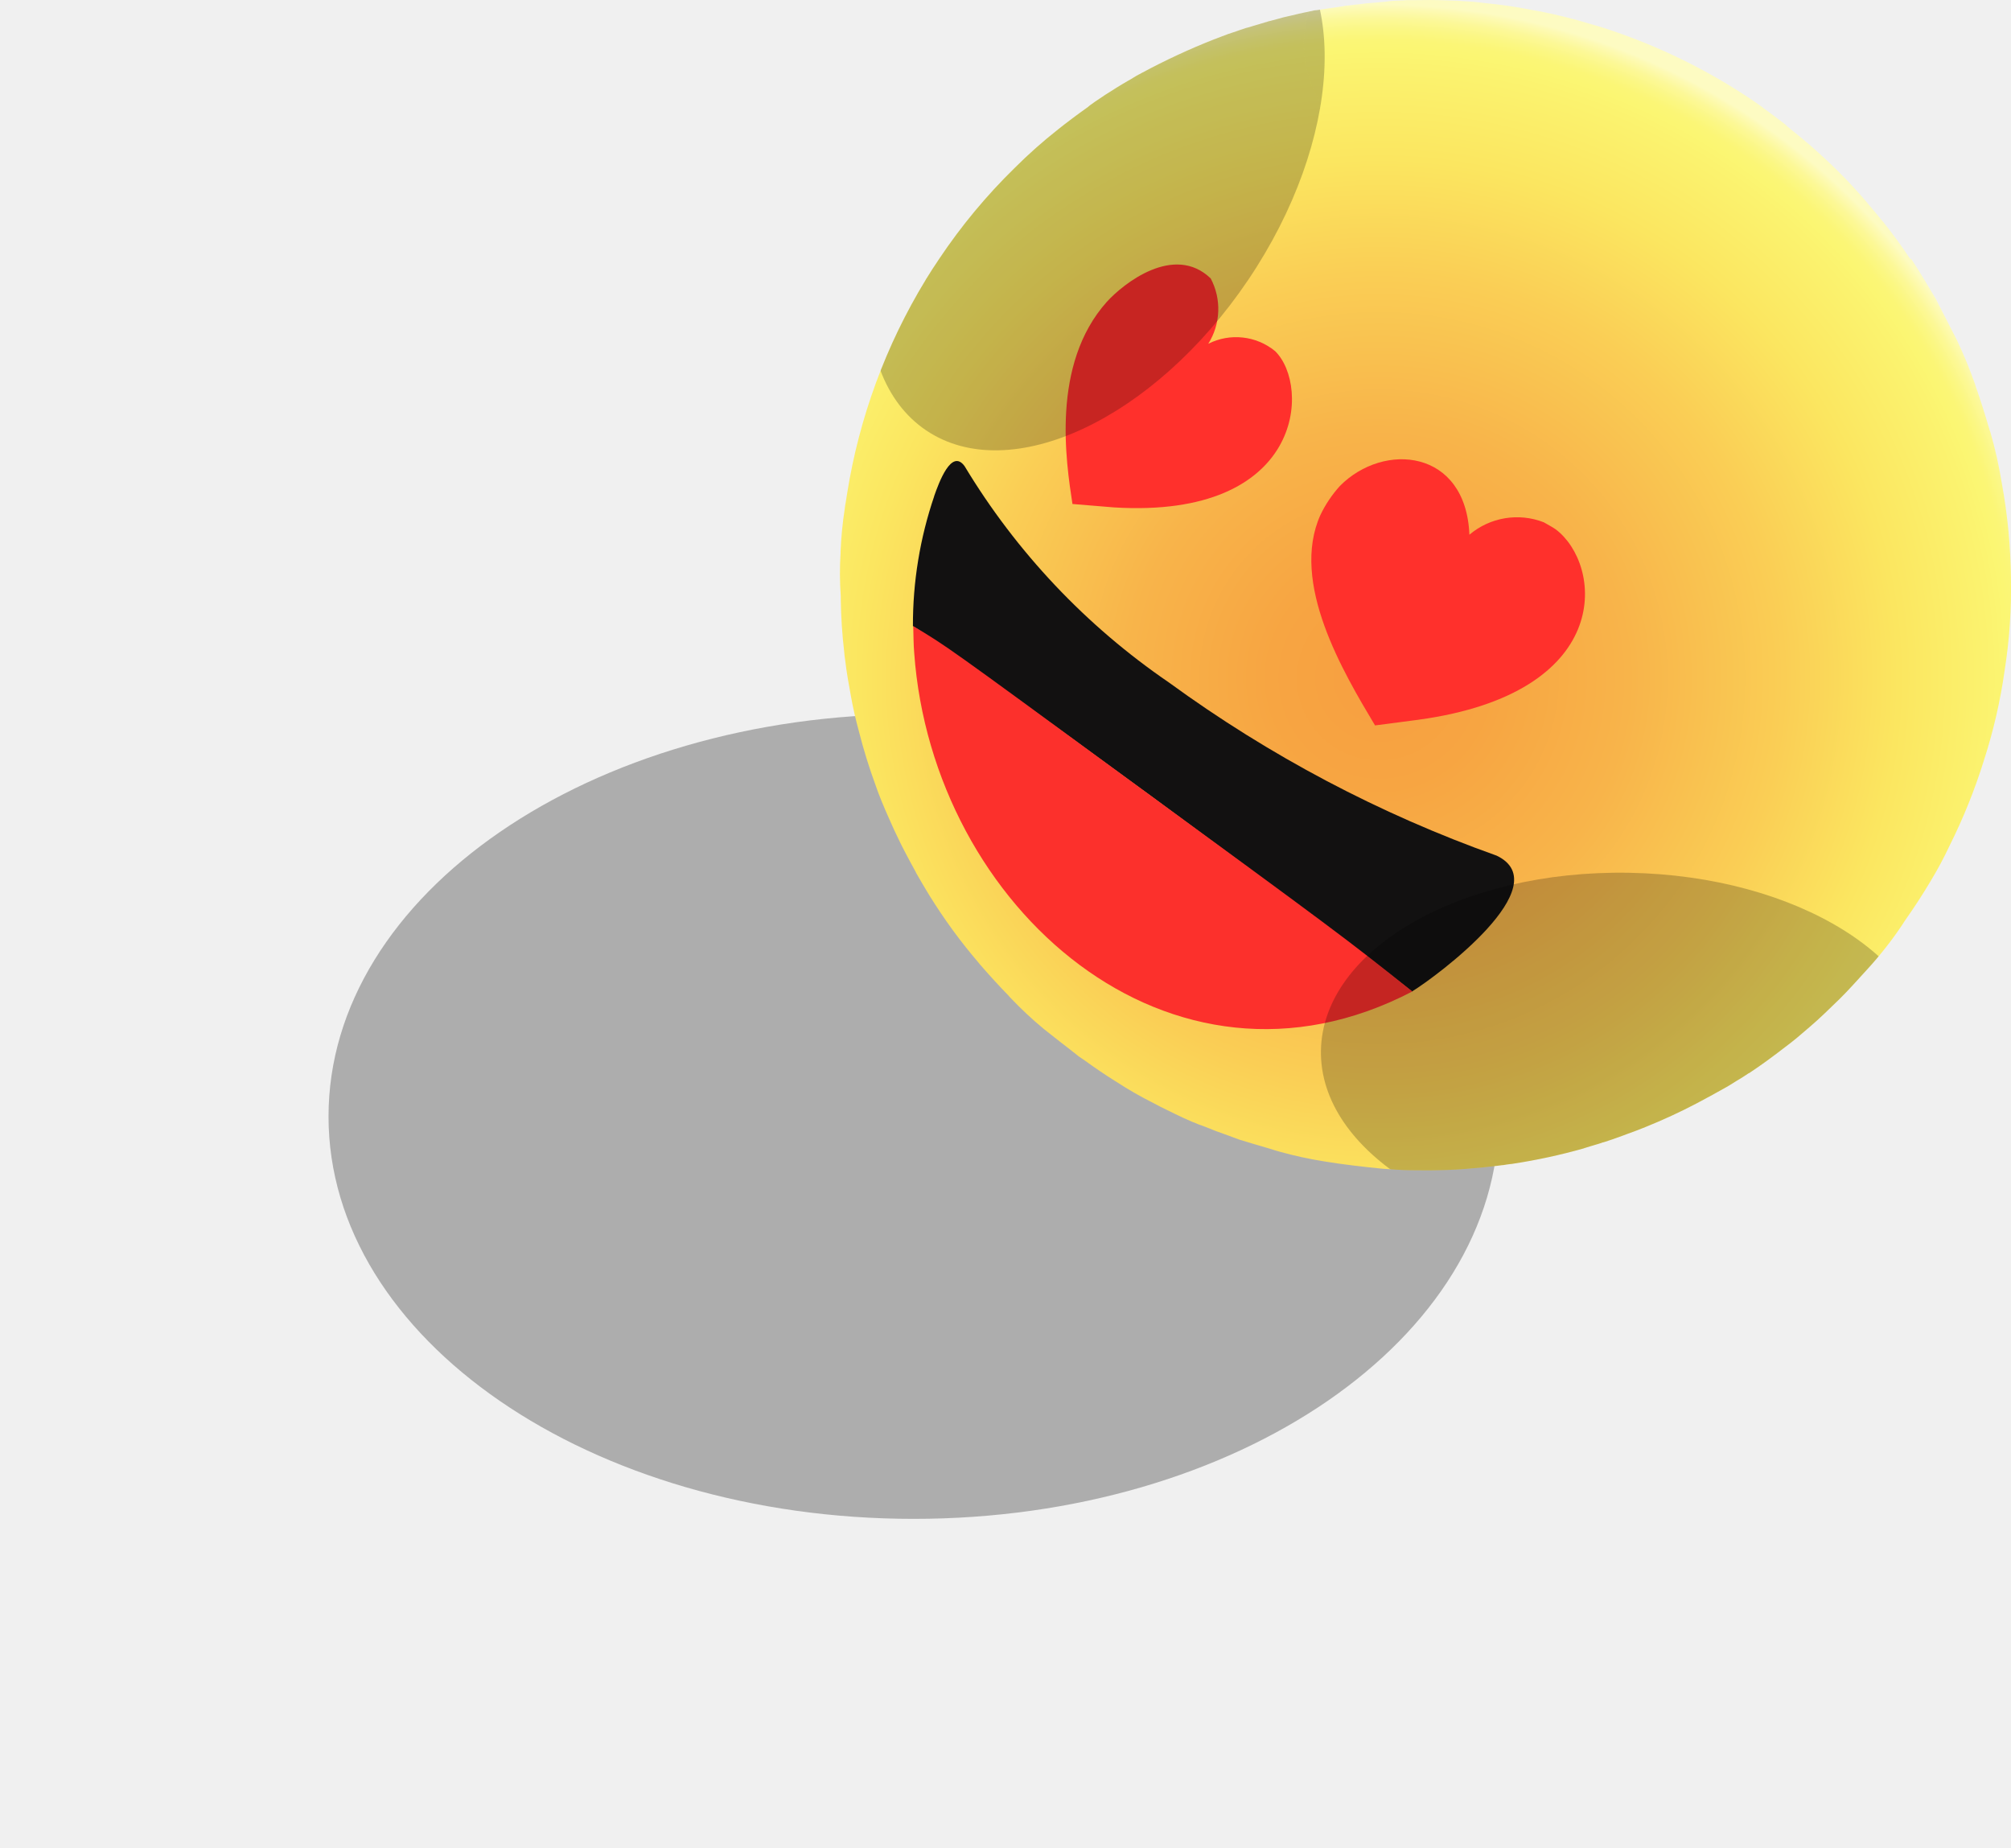
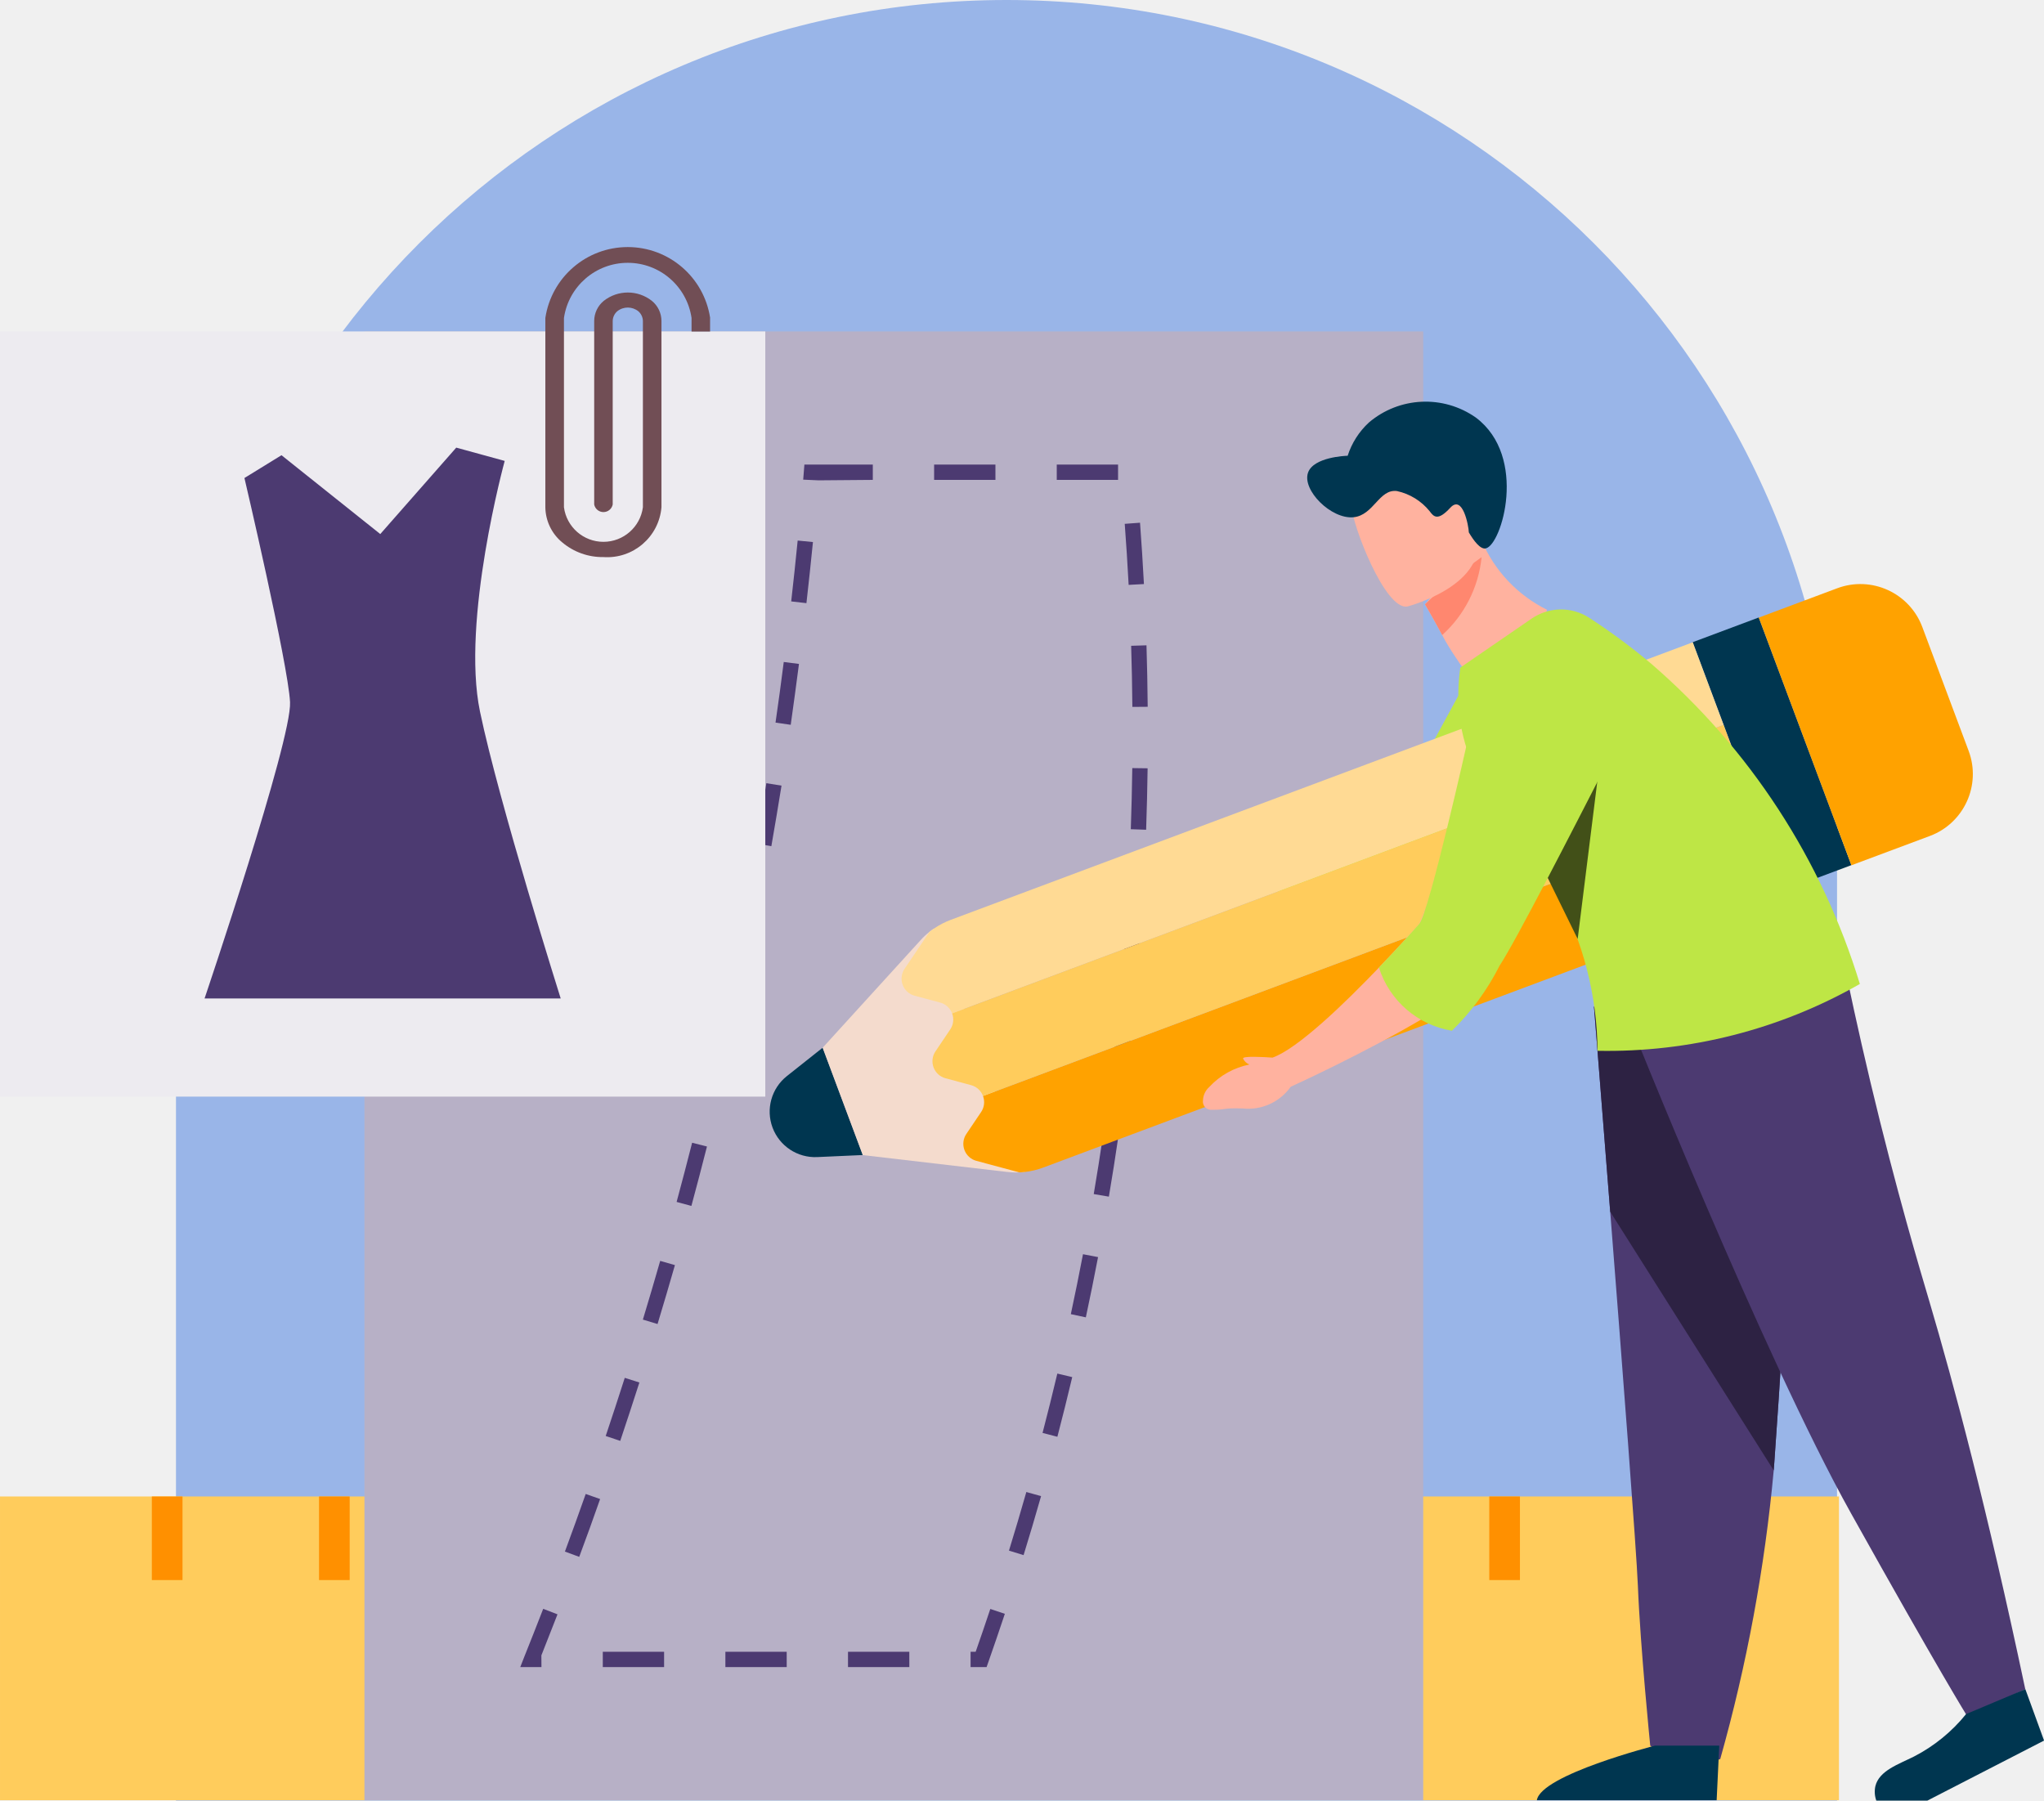
- <svg xmlns="http://www.w3.org/2000/svg" xmlns:xlink="http://www.w3.org/1999/xlink" width="82.478" height="75.758" viewBox="0 0 82.478 75.758">
+ <svg xmlns="http://www.w3.org/2000/svg" width="99.317" height="87.5" viewBox="0 0 99.317 87.5">
  <defs>
-     <radialGradient id="radial-gradient" cx="0.471" cy="0.58" r="0.575" gradientTransform="matrix(-0.999, -0.004, -0.004, 1, 0.933, 0.001)" gradientUnits="objectBoundingBox">
-       <stop offset="0" stop-color="#f79f40" />
-       <stop offset="0.163" stop-color="#f7a542" />
-       <stop offset="0.371" stop-color="#f8b44a" />
-       <stop offset="0.601" stop-color="#face55" />
-       <stop offset="0.771" stop-color="#fbe660" />
-       <stop offset="0.91" stop-color="#fbf36f" />
-       <stop offset="0.932" stop-color="#fbf672" />
-       <stop offset="0.947" stop-color="#fbf676" />
-       <stop offset="0.962" stop-color="#fbf783" />
-       <stop offset="0.978" stop-color="#fcf897" />
-       <stop offset="0.994" stop-color="#fdfab4" />
-       <stop offset="1" stop-color="#fdfbc2" />
-     </radialGradient>
    <clipPath id="clip-path">
-       <path id="Trazado_116496" data-name="Trazado 116496" d="M52.65,29.84v-.06c0-.11-.03-.77-.15-1.75-.01-.09-.02-.17-.03-.26-.02-.12-.04-.25-.06-.38a23.894,23.894,0,0,0-3.15-8.77c0-.01-.01-.01-.01-.02-.17-.29-.35-.57-.54-.85h0a23.353,23.353,0,0,0-3.06-3.74,20.449,20.449,0,0,0-1.77-1.6c-.39-.32-.78-.62-1.19-.91a.265.265,0,0,1-.06-.05l-.05-.04-.21-.15c-.26-.18-.55-.37-.86-.57h0c-.01-.01-.02-.01-.03-.02-.15-.09-.3-.19-.47-.28-.07-.04-.15-.09-.22-.13s-.12-.07-.19-.11a1.092,1.092,0,0,0-.15-.08,25.413,25.413,0,0,0-2.93-1.4c-.26-.11-.47-.18-.58-.23l-.18-.07-.18-.07c-.01,0-.02-.01-.03-.01l-.04-.01-.3-.1-.04-.01c-.01,0-.03-.01-.04-.01l-.2-.07a2.759,2.759,0,0,0-.27-.08l-.23-.07c-.04-.01-.09-.03-.13-.04-.01,0-.03-.01-.04-.01s-.03-.01-.05-.01a.636.636,0,0,1-.07-.02l-.26-.07-.22-.06c-.07-.02-.14-.03-.21-.05h-.01l-.13-.03-.25-.06-.18-.04a2.049,2.049,0,0,0-.24-.05c-.01,0-.03-.01-.04-.01-.06-.01-.12-.03-.18-.04l-.11-.02-.13-.03h-.02l-.04-.01c-.02,0-.05-.01-.07-.01a1.766,1.766,0,0,1-.2-.04.6.6,0,0,0-.12-.02h0a2.068,2.068,0,0,1-.22-.04l-.19-.03c-.03-.01-.07-.01-.11-.02a.985.985,0,0,0-.17-.02,1,1,0,0,0-.16-.02l-.27-.03-.25-.03c-.03,0-.05-.01-.08-.01h-.02a1.641,1.641,0,0,0-.23-.02l-.34-.03c-.08-.01-.16-.01-.23-.02-.09-.01-.17-.01-.26-.02s-.18-.01-.27-.02A.97.97,0,0,1,29.76,7h-.37c-.48-.01-.96-.01-1.45,0-.11,0-.21,0-.31.01s-.22.01-.32.02c-.07,0-.13.01-.19.01-.16.01-.31.02-.46.04-.05,0-.11.01-.16.01-.22.02-.43.04-.64.07-.1.01-.2.02-.3.04h-.01c-.02,0-.04.01-.06.01q-.24.03-.45.06c-.11.02-.23.04-.34.05-.26.04-.47.08-.61.11-.7.14-1.38.3-2.06.5-.41.11-.77.22-1.21.38a24.021,24.021,0,0,0-5.31,2.61h0c-.17.11-.33.22-.49.33a.265.265,0,0,0-.06.05c-.28.2-.56.4-.84.61a.423.423,0,0,1-.07.05l-.02.02-.02.02c-.01.01-.02.02-.03.02s-.02.01-.03.02c-.08.06-.15.12-.23.18-.15.12-.3.24-.44.36-.08.07-.16.13-.24.2-.16.14-.32.27-.46.4l-.02.02-.02.02c-.03.03-.07.06-.1.09-.75.69-1.21,1.19-1.24,1.22-.23.25-.46.51-.69.77-.16.19-.33.38-.5.59-.01.01-.02.03-.04.04l-.03.03c-.34.42-.69.89-1.08,1.46l-.01.01-.01.01c-.01.01-.01.02-.02.02-.18.26-.36.55-.54.86-.16.26-.32.52-.46.75l-.46.88c-.15.29-.29.56-.42.82a16.758,16.758,0,0,0-.76,1.82h0v.01c-.22.6-.42,1.23-.6,1.84l-.01.02a.037.037,0,0,1-.01.03,17.968,17.968,0,0,0-.5,2.13,23.506,23.506,0,0,0-.17,7.66,22.794,22.794,0,0,0,.82,3.68,23.944,23.944,0,0,0,1.38,3.51,15.311,15.311,0,0,0,.75,1.42c.32.56.68,1.11,1.06,1.66.04.07.09.13.13.2a16,16,0,0,0,1.39,1.8c.34.37.78.88,1.14,1.24s.83.82,1.22,1.15h0c.42.37.6.53.99.83q.72.585,1.47,1.08h.01c.16.11.32.22.49.32.19.12.38.24.55.34.09.05.22.13.36.21a.573.573,0,0,1,.07.04c.15.09.33.18.52.29.04.02.09.05.13.07a22.789,22.789,0,0,0,2.12,1c.18.07.42.17.7.28l.24.09.42.15.3.1.11.03c.01,0,.01,0,.02.01l.16.05a2.759,2.759,0,0,0,.27.08l.26.08c.01,0,.02,0,.02.01a22.1,22.1,0,0,0,2.96.66l.09.01c.08.01.17.03.27.04h.03l.23.03.53.06c.24.03.56.05.79.07s.49.03.74.04h.02c.13.01.25.01.37.01.33.01.77,0,1.1.01s.79-.03,1.13-.05c.72-.06,1.68-.17,2.39-.28a18.747,18.747,0,0,0,1.84-.38c.14-.04.28-.08.43-.12.43-.12.87-.25,1.24-.36l.43-.16c.35-.12.69-.25,1.03-.38l.17-.06c.4-.15.89-.38,1.32-.59.19-.09.37-.18.55-.28a15.71,15.71,0,0,0,1.56-.88c.02-.01.03-.02.05-.03.41-.26.82-.52,1.22-.81.09-.06.18-.12.26-.17l.44-.34c.12-.09.23-.18.35-.27l.66-.52a14.289,14.289,0,0,0,1.37-1.26l.03-.03.07-.07c.35-.35.74-.77,1.2-1.29a.138.138,0,0,0,.03-.04h0a20.958,20.958,0,0,0,2.02-2.71c.01-.01.01-.02.02-.03.19-.3.38-.61.57-.95v-.01h0c.08-.14.16-.29.24-.44.11-.2.22-.41.31-.59l.09-.18c.16-.32.31-.65.47-.99.21-.47.41-.94.56-1.36h0c.26-.7.5-1.44.71-2.23.13-.48.25-.96.33-1.41.1-.48.18-.98.25-1.5.02-.12.03-.23.05-.34.08-.69.14-1.41.16-2.14v-.13C52.68,31.04,52.68,30.45,52.65,29.84Z" transform="translate(-4.654 -6.992)" />
-     </clipPath>
-     <linearGradient id="linear-gradient" x1="-0.166" y1="-323.933" x2="-1.166" y2="-323.933" gradientUnits="objectBoundingBox">
-       <stop offset="0" stop-color="#19b79c" />
-       <stop offset="0.405" stop-color="#1dbb9e" />
-       <stop offset="0.825" stop-color="#2ac8a3" />
-       <stop offset="0.997" stop-color="#31cfa6" />
-     </linearGradient>
-     <linearGradient id="linear-gradient-2" x1="-2.106" y1="-363.238" x2="-3.08" y2="-363.238" xlink:href="#linear-gradient" />
-     <clipPath id="clip-path-2">
-       <path id="Trazado_116504" data-name="Trazado 116504" d="M4.652,29.65v-.06a15.757,15.757,0,0,1,.17-1.74,2.335,2.335,0,0,1,.04-.26c.02-.12.04-.25.06-.38a24.088,24.088,0,0,1,3.22-8.75c0-.01.01-.01.01-.02.18-.29.36-.57.55-.85h0a23.39,23.39,0,0,1,3.09-3.72,20.134,20.134,0,0,1,1.78-1.58q.585-.465,1.2-.9a.265.265,0,0,0,.06-.05l.05-.04.21-.15c.26-.18.55-.37.86-.56h0c.01-.01.02-.01.03-.02.15-.09.31-.19.47-.28a2.53,2.53,0,0,0,.22-.13c.06-.04.12-.07.19-.11.05-.03.1-.05.15-.08a27.308,27.308,0,0,1,2.95-1.37c.26-.1.47-.18.58-.22l.18-.06.18-.06c.01,0,.02-.01.03-.01l.05-.02.3-.1.04-.01c.01,0,.03-.01.04-.01l.2-.06c.08-.02.19-.06.27-.08l.23-.07a.647.647,0,0,0,.13-.04c.01,0,.03-.01.04-.01s.03-.01.05-.01a.637.637,0,0,0,.07-.02l.26-.07.22-.06c.07-.02.14-.03.21-.05h.01l.13-.03c.08-.02.18-.04.25-.06l.18-.04c.08-.02.16-.03.24-.05.01,0,.03-.01.04-.01a1.163,1.163,0,0,0,.18-.04l.11-.01.13-.02h.02l.04-.01c.02,0,.05-.01.07-.01l.2-.03c.04-.01.09-.01.13-.02h0l.22-.03.19-.03a.516.516,0,0,0,.11-.02.985.985,0,0,1,.17-.02c.06-.01.11-.01.16-.02l.27-.03.25-.03c.03,0,.05-.01.08-.01h.02c.07-.01.15-.01.23-.02l.34-.03c.08-.01.16-.01.23-.02a1.569,1.569,0,0,1,.24-.03,2.437,2.437,0,0,1,.27-.01.86.86,0,0,1,.16-.01l.15-.01h.24c.49-.01.97-.01,1.45.01.11,0,.21.01.31.01s.22.01.32.02c.07,0,.13.01.19.01.16.01.31.02.46.04.05.01.11.01.16.02.22.02.43.05.64.07.1.01.2.03.3.04h.01c.02,0,.04.01.06.01.16.02.31.05.45.07l.34.06c.26.05.47.09.6.11.69.14,1.38.31,2.06.52.41.11.76.23,1.21.39a24.178,24.178,0,0,1,5.28,2.65h0c.16.11.33.22.49.34a.265.265,0,0,1,.06.05c.28.2.56.41.83.62a.424.424,0,0,0,.07.05l.02.02.02.02.03.03c.01.01.02.01.02.02.08.06.15.12.22.18.15.12.3.24.44.36.08.07.16.14.24.2.16.14.31.28.46.41l.02.02.02.02c.03.03.07.06.1.09.75.69,1.2,1.2,1.23,1.23.23.25.46.51.68.78.16.19.32.38.49.59.01.01.02.03.04.04l.02.03c.33.42.69.89,1.07,1.47l.04.01.01.01c.01.01.01.02.02.02.17.26.36.56.54.86.16.26.31.53.45.75l.45.88c.15.29.29.56.42.82a18.431,18.431,0,0,1,.75,1.83h0v.01c.21.6.41,1.23.59,1.85l.01.02a.037.037,0,0,0,.01.03,17.59,17.59,0,0,1,.48,2.14,22.71,22.71,0,0,1,.37,3.87,21.465,21.465,0,0,1-.26,3.8,21.96,21.96,0,0,1-.85,3.68,23.286,23.286,0,0,1-1.41,3.5,15.244,15.244,0,0,1-.76,1.42c-.33.56-.69,1.11-1.07,1.65-.04.07-.09.13-.13.2a15.2,15.2,0,0,1-1.41,1.79c-.34.37-.79.88-1.15,1.23s-.84.82-1.22,1.14h0c-.43.37-.6.52-1,.82-.49.38-.98.74-1.48,1.07H41.9c-.16.11-.32.21-.49.31-.19.12-.38.24-.55.33-.09.05-.22.12-.36.2a.574.574,0,0,0-.07.04c-.15.08-.33.18-.52.28-.04.02-.09.05-.13.07a23.108,23.108,0,0,1-2.12.98c-.18.07-.42.17-.71.27l-.24.09-.42.15-.3.1-.11.03c-.01,0-.01,0-.02.01l-.16.05c-.08.02-.19.06-.27.08l-.26.08c-.01,0-.02,0-.02.01a23.962,23.962,0,0,1-2.96.64l-.09.01c-.08.01-.17.02-.27.04H31.8l-.23.03-.53.06c-.24.02-.56.05-.79.07s-.49.03-.74.04h-.02c-.13,0-.25.01-.37.01-.33.01-.77,0-1.1,0s-.79-.04-1.13-.06c-.72-.07-1.68-.18-2.39-.3a16.281,16.281,0,0,1-1.84-.4c-.14-.04-.28-.08-.43-.13-.43-.12-.87-.26-1.24-.37l-.43-.16c-.35-.12-.69-.25-1.03-.39l-.17-.06c-.4-.15-.88-.38-1.32-.6-.19-.09-.37-.18-.55-.28a15.612,15.612,0,0,1-1.55-.89.219.219,0,0,0-.05-.03c-.41-.26-.81-.53-1.21-.82-.09-.06-.17-.12-.25-.17L14,49.97c-.12-.09-.23-.18-.35-.27l-.66-.52a15.233,15.233,0,0,1-1.36-1.27l-.03-.03-.06-.07c-.34-.35-.74-.78-1.19-1.3a.138.138,0,0,1-.03-.04h0a21.889,21.889,0,0,1-2-2.73c-.01-.01-.01-.02-.02-.03-.18-.3-.37-.61-.56-.95v-.01h0c-.08-.14-.16-.29-.24-.44-.11-.21-.22-.41-.31-.59l-.09-.18c-.16-.32-.31-.65-.46-.99-.21-.47-.41-.95-.55-1.36h0a22.441,22.441,0,0,1-.69-2.23c-.13-.48-.24-.96-.32-1.41-.09-.49-.18-.98-.24-1.5-.02-.12-.03-.23-.04-.34a21.166,21.166,0,0,1-.14-2.14v-.13A13.347,13.347,0,0,1,4.652,29.65Z" transform="translate(-4.627 -6.983)" fill="url(#radial-gradient)" />
+       <rect id="Rectángulo_454621" data-name="Rectángulo 454621" width="99.318" height="75.49" fill="none" />
    </clipPath>
  </defs>
-   <g id="Grupo_157926" data-name="Grupo 157926" transform="translate(13.474)">
-     <ellipse id="Elipse_4737" data-name="Elipse 4737" cx="24" cy="16.5" rx="24" ry="16.5" transform="translate(0 29.284)" fill="#0b0b0b" opacity="0.292" style="mix-blend-mode: multiply;isolation: isolate" />
-     <path id="Trazado_116493" data-name="Trazado 116493" d="M4.652,29.65v-.06a15.757,15.757,0,0,1,.17-1.74,2.335,2.335,0,0,1,.04-.26c.02-.12.04-.25.06-.38a24.088,24.088,0,0,1,3.22-8.75c0-.01.01-.01.01-.02.18-.29.36-.57.55-.85h0a23.39,23.39,0,0,1,3.09-3.72,20.134,20.134,0,0,1,1.78-1.58q.585-.465,1.2-.9a.265.265,0,0,0,.06-.05l.05-.04.21-.15c.26-.18.55-.37.86-.56h0c.01-.01.02-.01.03-.02.15-.09.31-.19.47-.28a2.53,2.53,0,0,0,.22-.13c.06-.04.12-.07.19-.11.05-.03.1-.05.15-.08a27.308,27.308,0,0,1,2.95-1.37c.26-.1.47-.18.58-.22l.18-.06.18-.06c.01,0,.02-.01.03-.01l.05-.02.3-.1.04-.01c.01,0,.03-.01.04-.01l.2-.06c.08-.02.19-.06.27-.08l.23-.07a.647.647,0,0,0,.13-.04c.01,0,.03-.01.04-.01s.03-.01.05-.01a.637.637,0,0,0,.07-.02l.26-.07.22-.06c.07-.02.14-.03.21-.05h.01l.13-.03c.08-.02.18-.04.25-.06l.18-.04c.08-.02.16-.03.24-.05.01,0,.03-.01.04-.01a1.163,1.163,0,0,0,.18-.04l.11-.01.13-.02h.02l.04-.01c.02,0,.05-.01.07-.01l.2-.03c.04-.01.09-.01.13-.02h0l.22-.03.19-.03a.516.516,0,0,0,.11-.02.985.985,0,0,1,.17-.02c.06-.01.11-.01.16-.02l.27-.03.25-.03c.03,0,.05-.01.08-.01h.02c.07-.01.15-.01.23-.02l.34-.03c.08-.01.16-.01.23-.02a1.569,1.569,0,0,1,.24-.03,2.437,2.437,0,0,1,.27-.01.86.86,0,0,1,.16-.01l.15-.01h.24c.49-.01.97-.01,1.45.01.11,0,.21.01.31.01s.22.01.32.02c.07,0,.13.01.19.01.16.01.31.02.46.04.05.01.11.01.16.02.22.02.43.05.64.07.1.01.2.03.3.04h.01c.02,0,.04.01.06.01.16.02.31.05.45.07l.34.06c.26.05.47.09.6.11.69.14,1.38.31,2.06.52.41.11.76.23,1.21.39a24.178,24.178,0,0,1,5.28,2.65h0c.16.11.33.22.49.34a.265.265,0,0,1,.06.05c.28.2.56.41.83.62a.424.424,0,0,0,.07.05l.02.02.02.02.03.03c.01.01.02.01.02.02.08.06.15.12.22.18.15.12.3.24.44.36.08.07.16.14.24.2.16.14.31.28.46.41l.02.02.02.02c.03.03.07.06.1.09.75.69,1.2,1.2,1.23,1.23.23.25.46.51.68.78.16.19.32.38.49.59.01.01.02.03.04.04l.02.03c.33.42.69.89,1.07,1.47l.04.01.01.01c.01.01.01.02.02.02.17.26.36.56.54.86.16.26.31.53.45.75l.45.88c.15.29.29.56.42.82a18.431,18.431,0,0,1,.75,1.83h0v.01c.21.6.41,1.23.59,1.85l.01.02a.037.037,0,0,0,.01.03,17.59,17.59,0,0,1,.48,2.14,22.71,22.71,0,0,1,.37,3.87,21.465,21.465,0,0,1-.26,3.8,21.96,21.96,0,0,1-.85,3.68,23.286,23.286,0,0,1-1.41,3.5,15.244,15.244,0,0,1-.76,1.42c-.33.56-.69,1.11-1.07,1.65-.04.07-.09.13-.13.2a15.2,15.2,0,0,1-1.41,1.79c-.34.37-.79.88-1.15,1.23s-.84.82-1.22,1.14h0c-.43.37-.6.52-1,.82-.49.38-.98.74-1.48,1.07H41.9c-.16.11-.32.21-.49.31-.19.12-.38.24-.55.33-.09.05-.22.12-.36.2a.574.574,0,0,0-.07.04c-.15.08-.33.18-.52.28-.04.02-.09.05-.13.07a23.108,23.108,0,0,1-2.12.98c-.18.07-.42.17-.71.27l-.24.09-.42.15-.3.1-.11.03c-.01,0-.01,0-.02.01l-.16.05c-.08.02-.19.06-.27.08l-.26.08c-.01,0-.02,0-.02.01a23.962,23.962,0,0,1-2.96.64l-.09.01c-.08.01-.17.02-.27.04H31.8l-.23.03-.53.06c-.24.02-.56.05-.79.07s-.49.03-.74.04h-.02c-.13,0-.25.01-.37.01-.33.01-.77,0-1.1,0s-.79-.04-1.13-.06c-.72-.07-1.68-.18-2.39-.3a16.281,16.281,0,0,1-1.84-.4c-.14-.04-.28-.08-.43-.13-.43-.12-.87-.26-1.24-.37l-.43-.16c-.35-.12-.69-.25-1.03-.39l-.17-.06c-.4-.15-.88-.38-1.32-.6-.19-.09-.37-.18-.55-.28a15.612,15.612,0,0,1-1.55-.89.219.219,0,0,0-.05-.03c-.41-.26-.81-.53-1.21-.82-.09-.06-.17-.12-.25-.17L14,49.97c-.12-.09-.23-.18-.35-.27l-.66-.52a15.233,15.233,0,0,1-1.36-1.27l-.03-.03-.06-.07c-.34-.35-.74-.78-1.19-1.3a.138.138,0,0,1-.03-.04h0a21.889,21.889,0,0,1-2-2.73c-.01-.01-.01-.02-.02-.03-.18-.3-.37-.61-.56-.95v-.01h0c-.08-.14-.16-.29-.24-.44-.11-.21-.22-.41-.31-.59l-.09-.18c-.16-.32-.31-.65-.46-.99-.21-.47-.41-.95-.55-1.36h0a22.441,22.441,0,0,1-.69-2.23c-.13-.48-.24-.96-.32-1.41-.09-.49-.18-.98-.24-1.5-.02-.12-.03-.23-.04-.34a21.166,21.166,0,0,1-.14-2.14v-.13A13.347,13.347,0,0,1,4.652,29.65Z" transform="translate(16.349 -6.983)" fill="url(#radial-gradient)" />
-     <g id="Grupo_86225" data-name="Grupo 86225" transform="translate(20.955 0.009)" clip-path="url(#clip-path)">
-       <path id="Trazado_116494" data-name="Trazado 116494" d="M50.67,21.64a4.37,4.37,0,0,1,.18-.46C50.8,21.33,50.74,21.48,50.67,21.64Z" transform="translate(-48.844 -6.992)" fill="url(#linear-gradient)" />
-       <path id="Trazado_116495" data-name="Trazado 116495" d="M4.7,34.92c.03-.14.05-.28.08-.41C4.75,34.65,4.73,34.79,4.7,34.92Z" transform="translate(43.196 -6.992)" fill="url(#linear-gradient-2)" />
-     </g>
-     <path id="Trazado_116497" data-name="Trazado 116497" d="M25.873,27.33A16.375,16.375,0,0,0,25,32.66c2.26,1.39,16.97,12.2,20.47,14.98,1.03-.63,6.02-4.35,3.47-5.57a52.925,52.925,0,0,1-13.44-7.1,28.664,28.664,0,0,1-8.38-8.87c-.54-.75-1.06.69-1.25,1.23" transform="translate(-1.032 -6.983)" fill="#121111" />
-     <path id="Trazado_116499" data-name="Trazado 116499" d="M29.22,33.76c.75,10.43,10.52,19.05,20.43,13.88-2.65-2.12-3.33-2.62-11.66-8.71-7.45-5.46-7.45-5.46-8.81-6.27.01.33.01.77.04,1.1" transform="translate(-5.199 -6.983)" fill="#fc302c" />
-     <g id="Grupo_86231" data-name="Grupo 86231" transform="translate(40.307 18.833)">
-       <path id="Trazado_116501" data-name="Trazado 116501" d="M22.473,28.1c-1.25,2.78.93,6.44,2.24,8.63.65-.09,1.52-.19,2.17-.29,7.67-1.22,7.14-6.32,5.24-7.75-.14-.1-.34-.2-.49-.29a3.024,3.024,0,0,0-3.05.51c-.14-3.51-3.51-3.82-5.31-2a4.969,4.969,0,0,0-.8,1.19" transform="translate(-22.099 -25.816)" fill="#ff302c" />
-     </g>
-     <g id="Grupo_86232" data-name="Grupo 86232" transform="translate(30.232 10.846)">
-       <path id="Trazado_116503" data-name="Trazado 116503" d="M35.806,19.36c-2.3,2.57-1.67,6.58-1.41,8.29.51.04,1.19.1,1.7.14,7.78.48,8.08-4.98,6.61-6.41a2.529,2.529,0,0,0-2.74-.3,2.679,2.679,0,0,0,.1-2.68c-1.5-1.44-3.58.21-4.26.96" transform="translate(-34.117 -17.829)" fill="#ff302c" />
-     </g>
-     <g id="Enmascarar_grupo_59" data-name="Enmascarar grupo 59" transform="translate(20.976 0)" clip-path="url(#clip-path-2)">
-       <g id="Grupo_86233" data-name="Grupo 86233" transform="translate(-2.683 -7.272)" opacity="0.561" style="mix-blend-mode: multiply;isolation: isolate">
-         <g id="Grupo_86230" data-name="Grupo 86230" transform="translate(0)">
-           <ellipse id="Elipse_4734" data-name="Elipse 4734" cx="12.5" cy="7.5" rx="12.5" ry="7.5" transform="translate(21.707 1.557)" fill="#fff" opacity="0.743" />
-           <ellipse id="Elipse_4735" data-name="Elipse 4735" cx="12.5" cy="7.5" rx="12.5" ry="7.5" transform="translate(26.415 8.388) rotate(124)" opacity="0.387" />
-           <ellipse id="Elipse_4736" data-name="Elipse 4736" cx="12.5" cy="7.5" rx="12.5" ry="7.5" transform="matrix(-1, -0.017, 0.017, -1, 47.282, 58.274)" opacity="0.387" />
+   <g id="Grupo_1177310" data-name="Grupo 1177310" transform="translate(13568.991 11962)">
+     <g id="Grupo_1176982" data-name="Grupo 1176982" transform="translate(760.343 -34)">
+       <path id="Rectángulo_454622" data-name="Rectángulo 454622" d="M40.356,0h0A40.356,40.356,0,0,1,80.711,40.356V87.5a0,0,0,0,1,0,0H0a0,0,0,0,1,0,0V40.356A40.356,40.356,0,0,1,40.356,0Z" transform="translate(-14320.784 -11928)" fill="#99b5e8" />
+       <g id="Grupo_1176834" data-name="Grupo 1176834" transform="translate(-14329.334 -11915.99)">
+         <rect id="Rectángulo_454607" data-name="Rectángulo 454607" width="89.354" height="14.76" transform="translate(0 60.71)" fill="#ffcc5c" />
+         <rect id="Rectángulo_454608" data-name="Rectángulo 454608" width="1.49" height="4.062" transform="translate(7.378 60.71)" fill="#ff9000" />
+         <rect id="Rectángulo_454609" data-name="Rectángulo 454609" width="1.49" height="4.062" transform="translate(15.501 60.71)" fill="#ff9000" />
+         <rect id="Rectángulo_454610" data-name="Rectángulo 454610" width="1.49" height="4.062" transform="translate(23.624 60.71)" fill="#ff9000" />
+         <rect id="Rectángulo_454611" data-name="Rectángulo 454611" width="1.49" height="4.062" transform="translate(31.747 60.71)" fill="#ff9000" />
+         <rect id="Rectángulo_454612" data-name="Rectángulo 454612" width="1.49" height="4.062" transform="translate(39.87 60.71)" fill="#ff9000" />
+         <rect id="Rectángulo_454613" data-name="Rectángulo 454613" width="1.49" height="4.062" transform="translate(47.993 60.71)" fill="#ff9000" />
+         <rect id="Rectángulo_454614" data-name="Rectángulo 454614" width="1.49" height="4.062" transform="translate(56.117 60.71)" fill="#ff9000" />
+         <rect id="Rectángulo_454615" data-name="Rectángulo 454615" width="1.49" height="4.062" transform="translate(64.24 60.71)" fill="#ff9000" />
+         <rect id="Rectángulo_454616" data-name="Rectángulo 454616" width="1.49" height="4.062" transform="translate(72.363 60.71)" fill="#ff9000" />
+         <rect id="Rectángulo_454617" data-name="Rectángulo 454617" width="1.49" height="4.062" transform="translate(80.486 60.71)" fill="#ff9000" />
+         <rect id="Rectángulo_454618" data-name="Rectángulo 454618" width="51.445" height="71.375" transform="translate(17.708 4.096)" fill="#b7b0c6" />
+         <g id="Grupo_1176833" data-name="Grupo 1176833">
+           <g id="Grupo_1176832" data-name="Grupo 1176832" clip-path="url(#clip-path)">
+             <path id="Trazado_991974" data-name="Trazado 991974" d="M84.577,84.314H83.8V83.57h.247q.356-1.014.711-2.081l.707.236q-.4,1.2-.8,2.341Zm-3.753,0H77.844V83.57h2.979Zm-5.958,0H71.886V83.57h2.979Zm-5.958,0H65.929V83.57h2.979Zm-5.959,0h-1.03l.2-.511q.457-1.14.915-2.321l.694.269q-.392,1.012-.783,1.994Zm1.84-5.355-.7-.258q.508-1.374,1.01-2.8l.7.247q-.5,1.429-1.014,2.807m21.591-.081-.711-.22q.427-1.386.844-2.848l.716.2q-.418,1.471-.849,2.864m-19.6-5.549-.705-.237q.467-1.392.926-2.826l.71.227q-.462,1.439-.93,2.837m21.24-.2-.72-.187q.368-1.412.718-2.884l.724.172q-.351,1.48-.722,2.9M68.59,67.643l-.713-.215q.426-1.407.841-2.853l.716.205q-.416,1.451-.844,2.863M89.4,67.319l-.729-.156q.307-1.431.591-2.912l.732.14q-.286,1.49-.594,2.928M70.235,61.905l-.719-.195q.384-1.421.754-2.876l.721.183q-.371,1.461-.757,2.888m20.284-.452-.734-.125q.246-1.444.463-2.934l.738.108q-.219,1.5-.466,2.952M71.7,56.118l-.724-.171q.306-1.292.6-2.609l.065-.288.727.158-.065.293q-.3,1.32-.6,2.617m19.68-.578-.739-.09q.066-.542.129-1.09.109-.937.2-1.863l.74.074q-.094.932-.2,1.876-.064.549-.131,1.094M73,50.292l-.729-.151q.3-1.471.58-2.917l.732.14Q73.3,48.816,73,50.292m18.988-.7-.742-.058q.118-1.5.2-2.964l.743.042q-.084,1.471-.2,2.98m-17.87-5.169-.733-.128q.258-1.481.491-2.933l.736.118q-.234,1.458-.494,2.944m18.211-.8-.745-.026q.052-1.509.072-2.97l.745.01q-.02,1.467-.072,2.986m-17.27-5.1-.738-.106q.216-1.491.4-2.946l.739.094q-.189,1.461-.4,2.957m16.6-.868q-.013-1.516-.059-2.97l.745-.023q.045,1.463.059,2.987ZM75.824,32.613l-.74-.085q.171-1.5.314-2.957l.742.073q-.145,1.463-.316,2.968m15.656-.887q-.081-1.522-.19-2.966l.743-.055q.108,1.45.19,2.981ZM76.411,26.645l-.744-.034.058-.733h3.324v.745Zm14.555-.022H87.987v-.745h2.979Zm-5.958,0H82.028v-.745h2.979Z" transform="translate(-36.64 -15.313)" fill="#4c3a71" />
+             <rect id="Rectángulo_454619" data-name="Rectángulo 454619" width="37.185" height="37.185" transform="translate(0 4.096)" fill="#edebf0" />
+             <path id="Trazado_991975" data-name="Trazado 991975" d="M72.9,3.441V4.1H72V3.441a3.133,3.133,0,0,0-6.2,0v9.2a1.935,1.935,0,0,0,3.836,0V3.583a.645.645,0,0,0-.216-.462.817.817,0,0,0-1.028-.007.644.644,0,0,0-.223.477v8.915a.459.459,0,0,1-.9,0V3.59a1.27,1.27,0,0,1,.469-.983,1.89,1.89,0,0,1,2.331,0,1.266,1.266,0,0,1,.469.976V12.64a2.649,2.649,0,0,1-2.823,2.421,3.032,3.032,0,0,1-2-.715,2.246,2.246,0,0,1-.819-1.706v-9.2a4.049,4.049,0,0,1,8.007,0" transform="translate(-38.398)" fill="#714e55" />
+             <path id="Trazado_991976" data-name="Trazado 991976" d="M28.084,24.231l4.8,3.831,3.692-4.2,2.354.646s-2.123,7.754-1.2,12.185,3.921,13.938,3.921,13.938H24.346s4.246-12.554,4.154-14.4-2.216-10.892-2.216-10.892Z" transform="translate(-14.407 -14.12)" fill="#4c3a71" />
+             <path id="Trazado_991977" data-name="Trazado 991977" d="M189.71,89.492s.363,4.525.789,9.965c.58,7.389,1.276,16.465,1.345,18.184.119,2.986.6,7.762.6,7.762a3.755,3.755,0,0,0,3.4.656,78.117,78.117,0,0,0,2.6-14.031l.027-.356c.537-7.343,1.373-22.806,1.373-22.806Z" transform="translate(-112.26 -52.585)" fill="#4c3a71" />
+             <path id="Trazado_991978" data-name="Trazado 991978" d="M189.71,89.492s.363,4.525.789,9.965l7.945,12.571.027-.356c.537-7.343,1.373-22.806,1.373-22.806Z" transform="translate(-112.26 -52.585)" fill="#2d2243" />
+             <path id="Trazado_991979" data-name="Trazado 991979" d="M193.767,87.433s6.537,16.388,10.836,24.089,5.642,9.851,5.642,9.851q.627-.284,1.259-.576.789-.365,1.564-.732c-1.872-8.855-3.486-14.871-4.659-18.841-.421-1.425-1.593-5.318-2.869-10.677-.607-2.553-1.054-4.665-1.34-6.07Z" transform="translate(-114.661 -49.989)" fill="#4c3a71" />
+             <path id="Trazado_991980" data-name="Trazado 991980" d="M188.655,178.362s-5.55,1.417-5.743,2.653h8.736l.127-2.653Z" transform="translate(-108.237 -105.545)" fill="#003650" />
+             <path id="Trazado_991981" data-name="Trazado 991981" d="M227.562,172.856a7.9,7.9,0,0,1-2.527,2.06c-.752.379-1.694.684-1.88,1.438a1.273,1.273,0,0,0,.045.708h2.478l5.673-2.919-.91-2.5Z" transform="translate(-132.031 -101.571)" fill="#003650" />
+             <path id="Trazado_991982" data-name="Trazado 991982" d="M160.1,54.755a27.732,27.732,0,0,1-.824,3c-.623,1.855-1.6,4.073-2.944,5.092a2.657,2.657,0,0,1-1.162.536,7.643,7.643,0,0,1-2.9-.19,25.92,25.92,0,0,1-5.971-2.4l.43-1.743s3.27.519,5.234.688a3.432,3.432,0,0,0,1.435-.022c.285-.348,4.389-7.93,4.389-7.93Z" transform="translate(-86.571 -30.645)" fill="#bee645" />
+             <path id="Trazado_991983" data-name="Trazado 991983" d="M94.177,95.292l-1.739,1.38a2.208,2.208,0,0,0,1.472,3.935l2.218-.1Z" transform="translate(-54.205 -56.389)" fill="#003650" />
+             <rect id="Rectángulo_454620" data-name="Rectángulo 454620" width="3.426" height="12.849" transform="translate(82.247 19.197) rotate(-20.51)" fill="#003650" />
+             <path id="Trazado_991984" data-name="Trazado 991984" d="M107.74,92.936c-.091.011-.182.018-.273.021a3.52,3.52,0,0,1-.583-.021h-.011l-7.013-.819L97.91,86.9l4.753-5.221a.033.033,0,0,1,.007-.008,3.616,3.616,0,0,1,.427-.4c.07-.057.144-.111.219-.162Z" transform="translate(-57.938 -47.996)" fill="#f4dbcd" />
+             <path id="Trazado_991985" data-name="Trazado 991985" d="M213.825,53.767l-4.5-12.036,3.811-1.426a3.213,3.213,0,0,1,4.134,1.884l2.251,6.018a3.213,3.213,0,0,1-1.883,4.135Z" transform="translate(-123.866 -23.729)" fill="#ffa200" />
+             <path id="Trazado_991986" data-name="Trazado 991986" d="M147.241,51.047,110.333,64.854l-.578.216a.851.851,0,0,0-.58-.527l-1.242-.334a.857.857,0,0,1-.488-1.306l1.208-1.793c.07-.057.144-.111.219-.162a3.768,3.768,0,0,1,.816-.425l36.054-13.487Z" transform="translate(-63.493 -27.833)" fill="#ffda94" />
+             <path id="Trazado_991987" data-name="Trazado 991987" d="M154.594,70.7,118.54,84.188a3.788,3.788,0,0,1-.894.215c-.091.01-.182.018-.273.021l-2.088-.56a.857.857,0,0,1-.488-1.306l.719-1.067a.852.852,0,0,0,.091-.779l.578-.216L153.093,66.69Z" transform="translate(-67.844 -39.463)" fill="#ffa200" />
+             <path id="Trazado_991988" data-name="Trazado 991988" d="M149.416,56.862,111.931,70.884a.851.851,0,0,1-.092.779l-.718,1.067a.857.857,0,0,0,.488,1.306l1.242.334a.85.85,0,0,1,.58.527l37.486-14.022Z" transform="translate(-65.668 -33.648)" fill="#ffcc5c" />
+             <path id="Trazado_991989" data-name="Trazado 991989" d="M175.528,38.286s-.836,3.239-3.542,3.538a15.764,15.764,0,0,1-1.387-2c-.056-.106-.111-.208-.164-.3-.519-.965-.837-1.493-.837-1.493l0,0c.08-.1,2.7-3.207,2.756-3.092a6.673,6.673,0,0,0,3.172,3.352" transform="translate(-100.359 -20.67)" fill="#ffb29f" />
+             <path id="Trazado_991990" data-name="Trazado 991990" d="M172.348,36.88a5.885,5.885,0,0,1-1.914,3.785c-.519-.965-.837-1.493-.837-1.493l0,0a24.212,24.212,0,0,1,2.749-2.291" transform="translate(-100.358 -21.815)" fill="#ff876f" />
+             <path id="Trazado_991991" data-name="Trazado 991991" d="M163.569,31.834s4.043-1.044,3.354-3.6-.631-4.409-3.241-3.851-2.847,1.671-2.821,2.579,1.638,5.076,2.708,4.87" transform="translate(-95.188 -14.371)" fill="#ffb29f" />
+             <path id="Trazado_991992" data-name="Trazado 991992" d="M164.258,25.519c.768-.152,2.06-4.442-.48-6.354a4.248,4.248,0,0,0-5.205.244,3.77,3.77,0,0,0-1.026,1.611c-.088,0-1.658.059-1.925.819-.3.844,1.119,2.275,2.212,2.168.981-.1,1.236-1.382,2.107-1.273a2.812,2.812,0,0,1,1.589.979c.2.276.4.489,1.005-.168s.889.881.9,1.2c.237.4.553.831.821.778" transform="translate(-92.065 -10.882)" fill="#003650" />
+             <path id="Trazado_991993" data-name="Trazado 991993" d="M193.077,61.327a24.721,24.721,0,0,1-12.748,3.248,16.377,16.377,0,0,0-1.963-7.655c-1.8-3.231-4.468-5.11-4.772-8.94a9.036,9.036,0,0,1,.07-2.028l3.454-2.373a2.519,2.519,0,0,1,2.793-.055,30.616,30.616,0,0,1,3.028,2.242,33.4,33.4,0,0,1,10.137,15.56" transform="translate(-102.707 -25.522)" fill="#bee645" />
+             <path id="Trazado_991994" data-name="Trazado 991994" d="M184.124,67.174l2.532-5.338-1.044,8.374Z" transform="translate(-108.954 -36.591)" fill="#425018" />
+             <path id="Trazado_991995" data-name="Trazado 991995" d="M158.27,77.93a11.754,11.754,0,0,1-1.048,1.564,15.443,15.443,0,0,1-3.193,2.341c-2.95,1.765-6.591,3.416-6.591,3.416a2.532,2.532,0,0,1-2.336,1.055c-1.027-.033-.754.071-1.483.063a.4.4,0,0,1-.444-.463.911.911,0,0,1,.307-.645,3.608,3.608,0,0,1,1.95-1.09.565.565,0,0,1-.31-.292c-.029-.131.982-.075,1.433-.044,1.23-.436,3.511-2.642,5.168-4.374,1-1.042,1.771-1.912,1.951-2.118a10.649,10.649,0,0,0,.736-2.224,15.017,15.017,0,0,0,3.86,2.811" transform="translate(-84.723 -44.451)" fill="#ffb29f" />
+             <path id="Trazado_991996" data-name="Trazado 991996" d="M175.073,54.253c-1.5,2.918-4.283,8.365-5.1,9.607a11.82,11.82,0,0,1-2.314,3.156,4.484,4.484,0,0,1-3.545-3.068c1-1.042,1.771-1.912,1.952-2.118.483-.549,2.361-8.938,2.361-8.938s.616-3.386,2.51-3.87a3.517,3.517,0,0,1,3.658,1.254,3.558,3.558,0,0,1,.481,3.978" transform="translate(-97.112 -28.938)" fill="#bee645" />
+           </g>
        </g>
      </g>
    </g>
  </g>
</svg>
